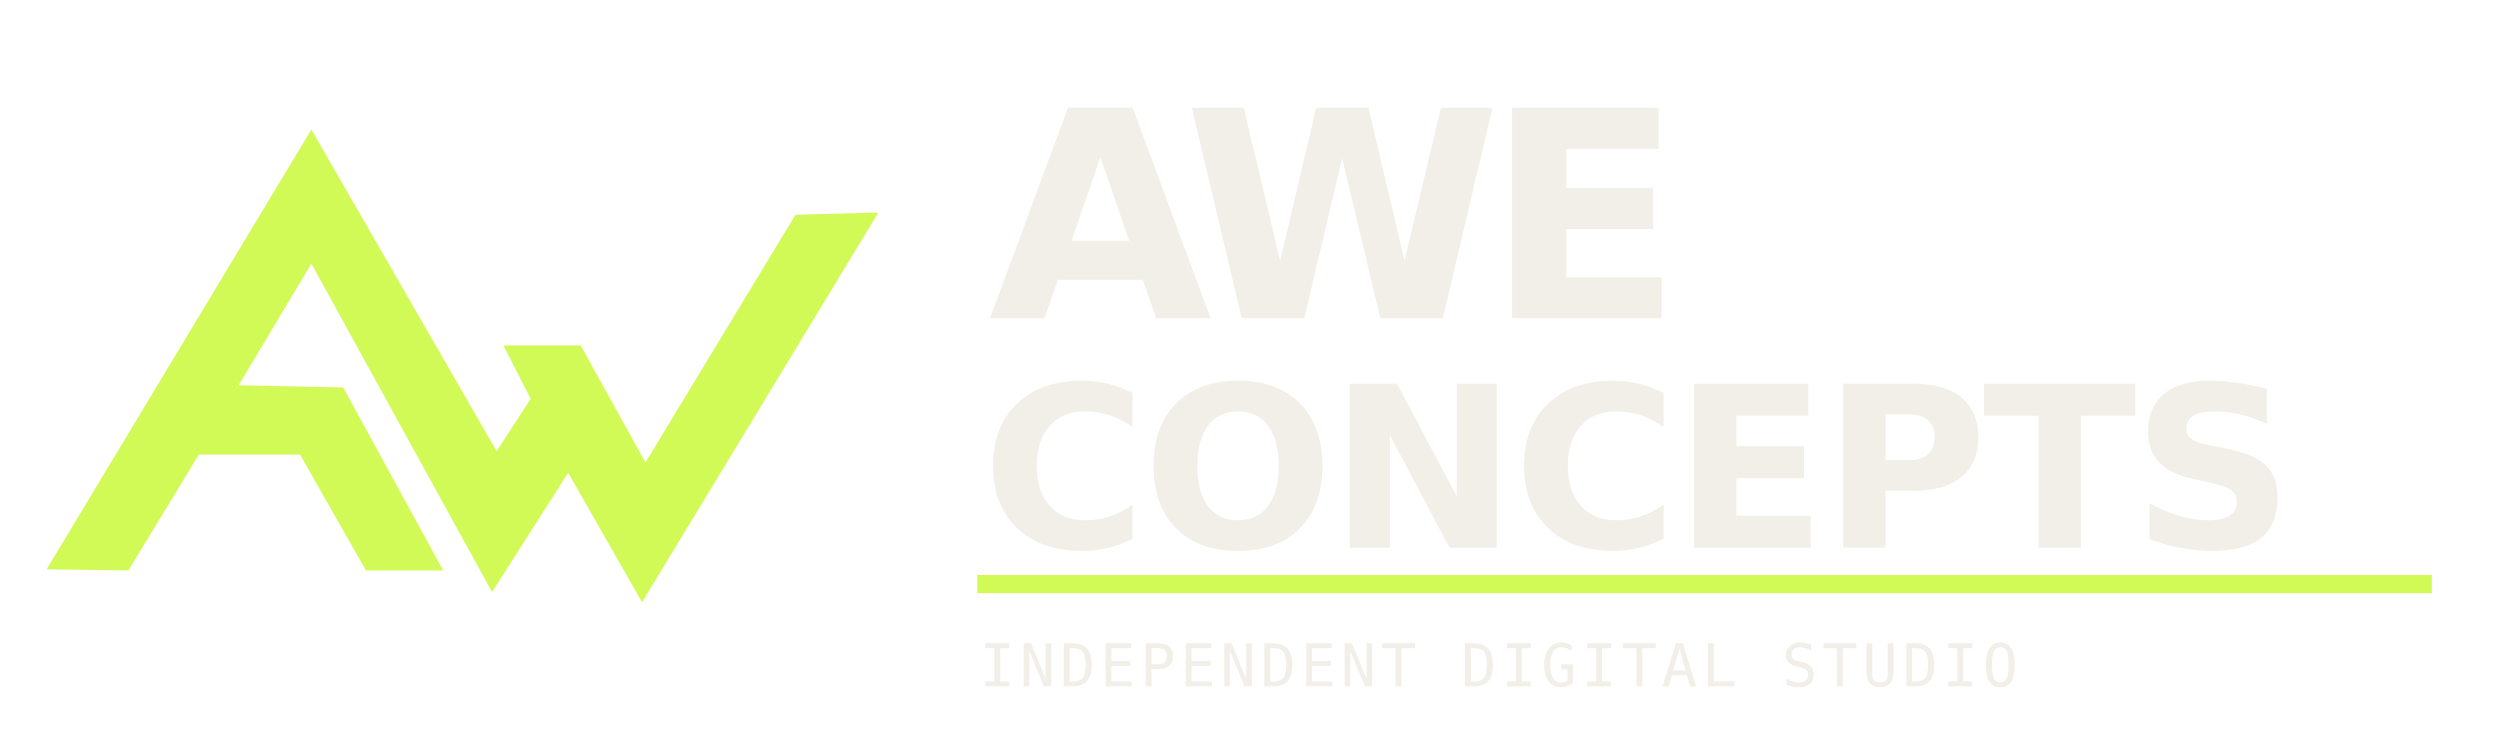
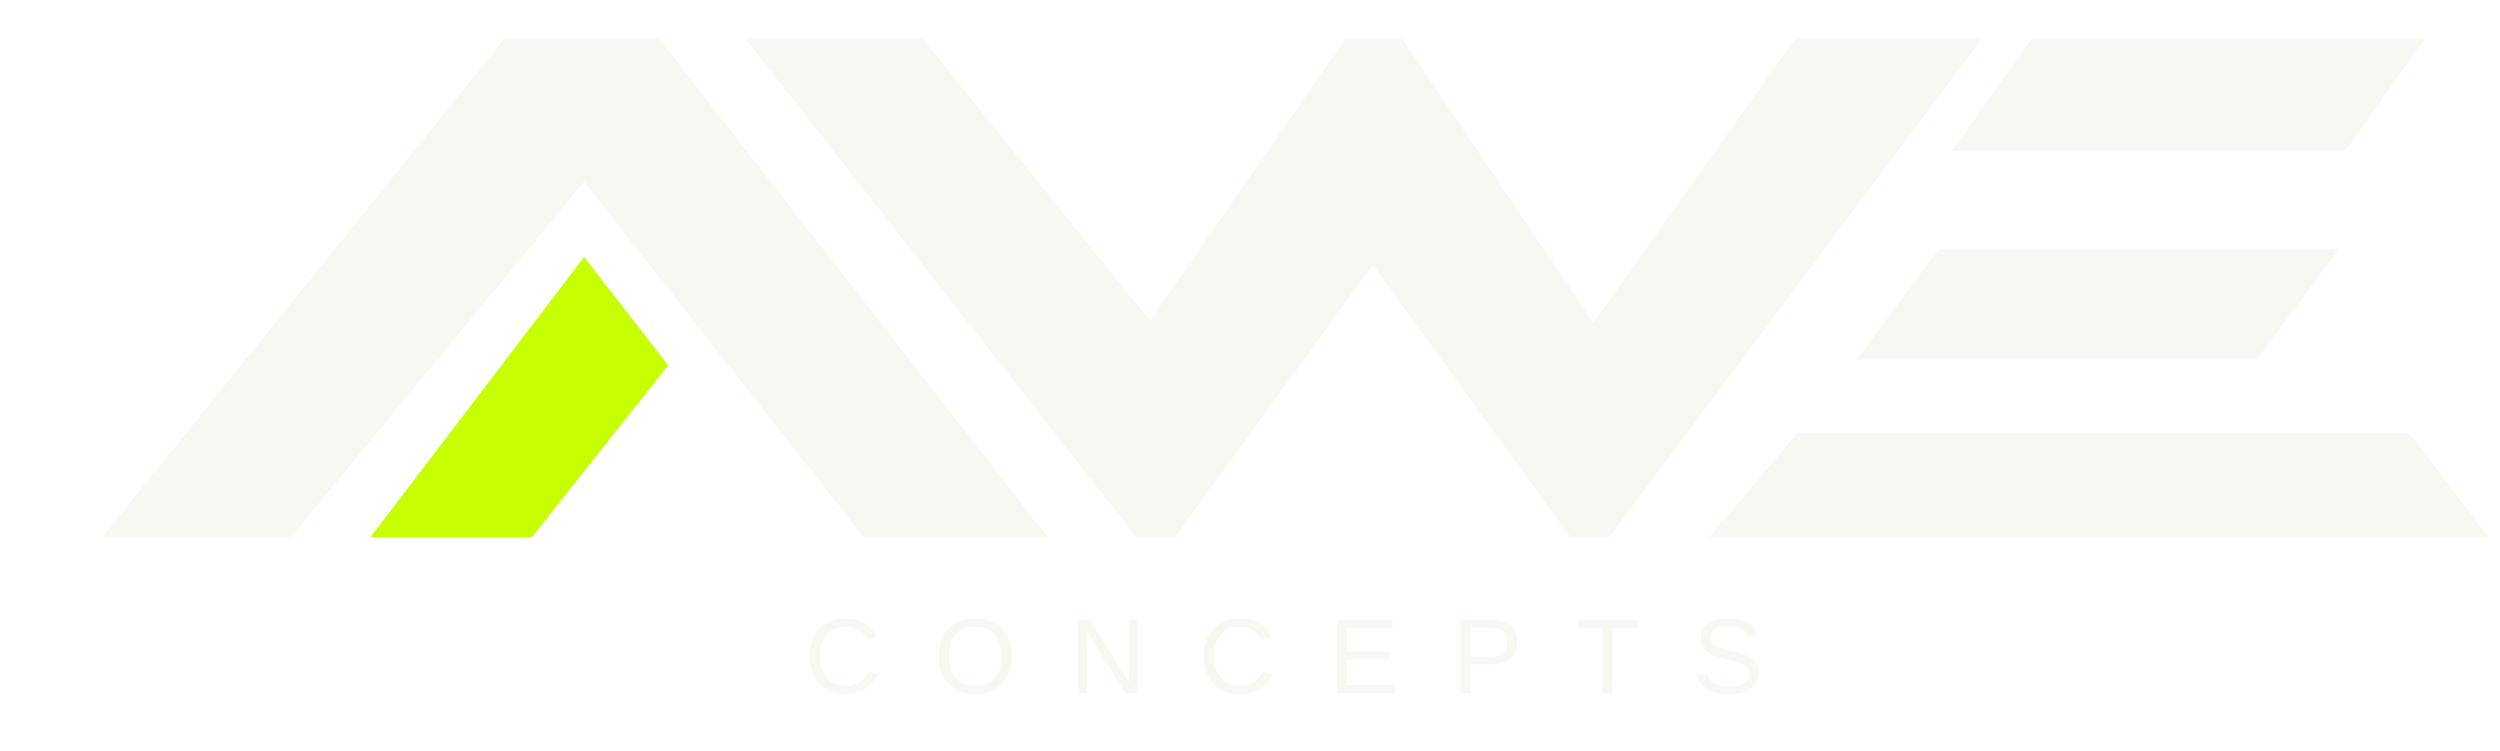
- <svg xmlns="http://www.w3.org/2000/svg" width="1100" height="330" viewBox="0 0 1100 330" role="img" aria-labelledby="title">
-   <path transform="translate(15 43) scale(.50)" d="M11 415 L83 416 145 314 234 314 292 416 360 416 272 255 180 253 244 146 403 435 470 330 535 444 743 101 670 103 538 321 481 218 413 218 437 265 407 311 244 28 Z" fill="#D1FA57" />
-   <g fill="#F1EFE8" font-family="Arial Black, DejaVu Sans, sans-serif" font-weight="900">
-     <text x="435" y="140" font-size="127" letter-spacing="-7">AWE</text>
-     <text x="432" y="241" font-size="99" letter-spacing="-2">CONCEPTS</text>
+ <svg xmlns="http://www.w3.org/2000/svg" width="1100" height="330" viewBox="0 0 1100 330" role="img" aria-label="AWE Concepts">
+   <g transform="translate(0 6) scale(1 .85)">
+     <g fill="#F8F7F2">
+       <path d="M45 271 222 13h68l171 258h-81L257 87 128 271Z" />
+       <path d="M328 13h78l100 146 86-146h25l84 147 89-147h82L708 271h-17l-87-141-87 141h-17Z" />
+       <path d="M894 13h173l-35 58H859Z" />
+       <path d="M853 122h176l-36 57H817Z" />
+       <path d="M791 217h269l35 54H752Z" />
+     </g>
+     <path fill="#C6FF00" d="M163 271 257 126l37 56-60 89Z" />
  </g>
-   <path d="M430 257H1070" stroke="#D1FA57" stroke-width="8" />
-   <text x="431" y="302" font-family="DejaVu Sans Mono, monospace" font-size="26" letter-spacing="2" fill="#F1EFE8">INDEPENDENT DIGITAL STUDIO</text>
+   <text x="565" y="305" fill="#F8F7F2" text-anchor="middle" font-family="Arial,Helvetica,sans-serif" font-weight="400" font-size="47" letter-spacing="23">CONCEPTS</text>
</svg>
